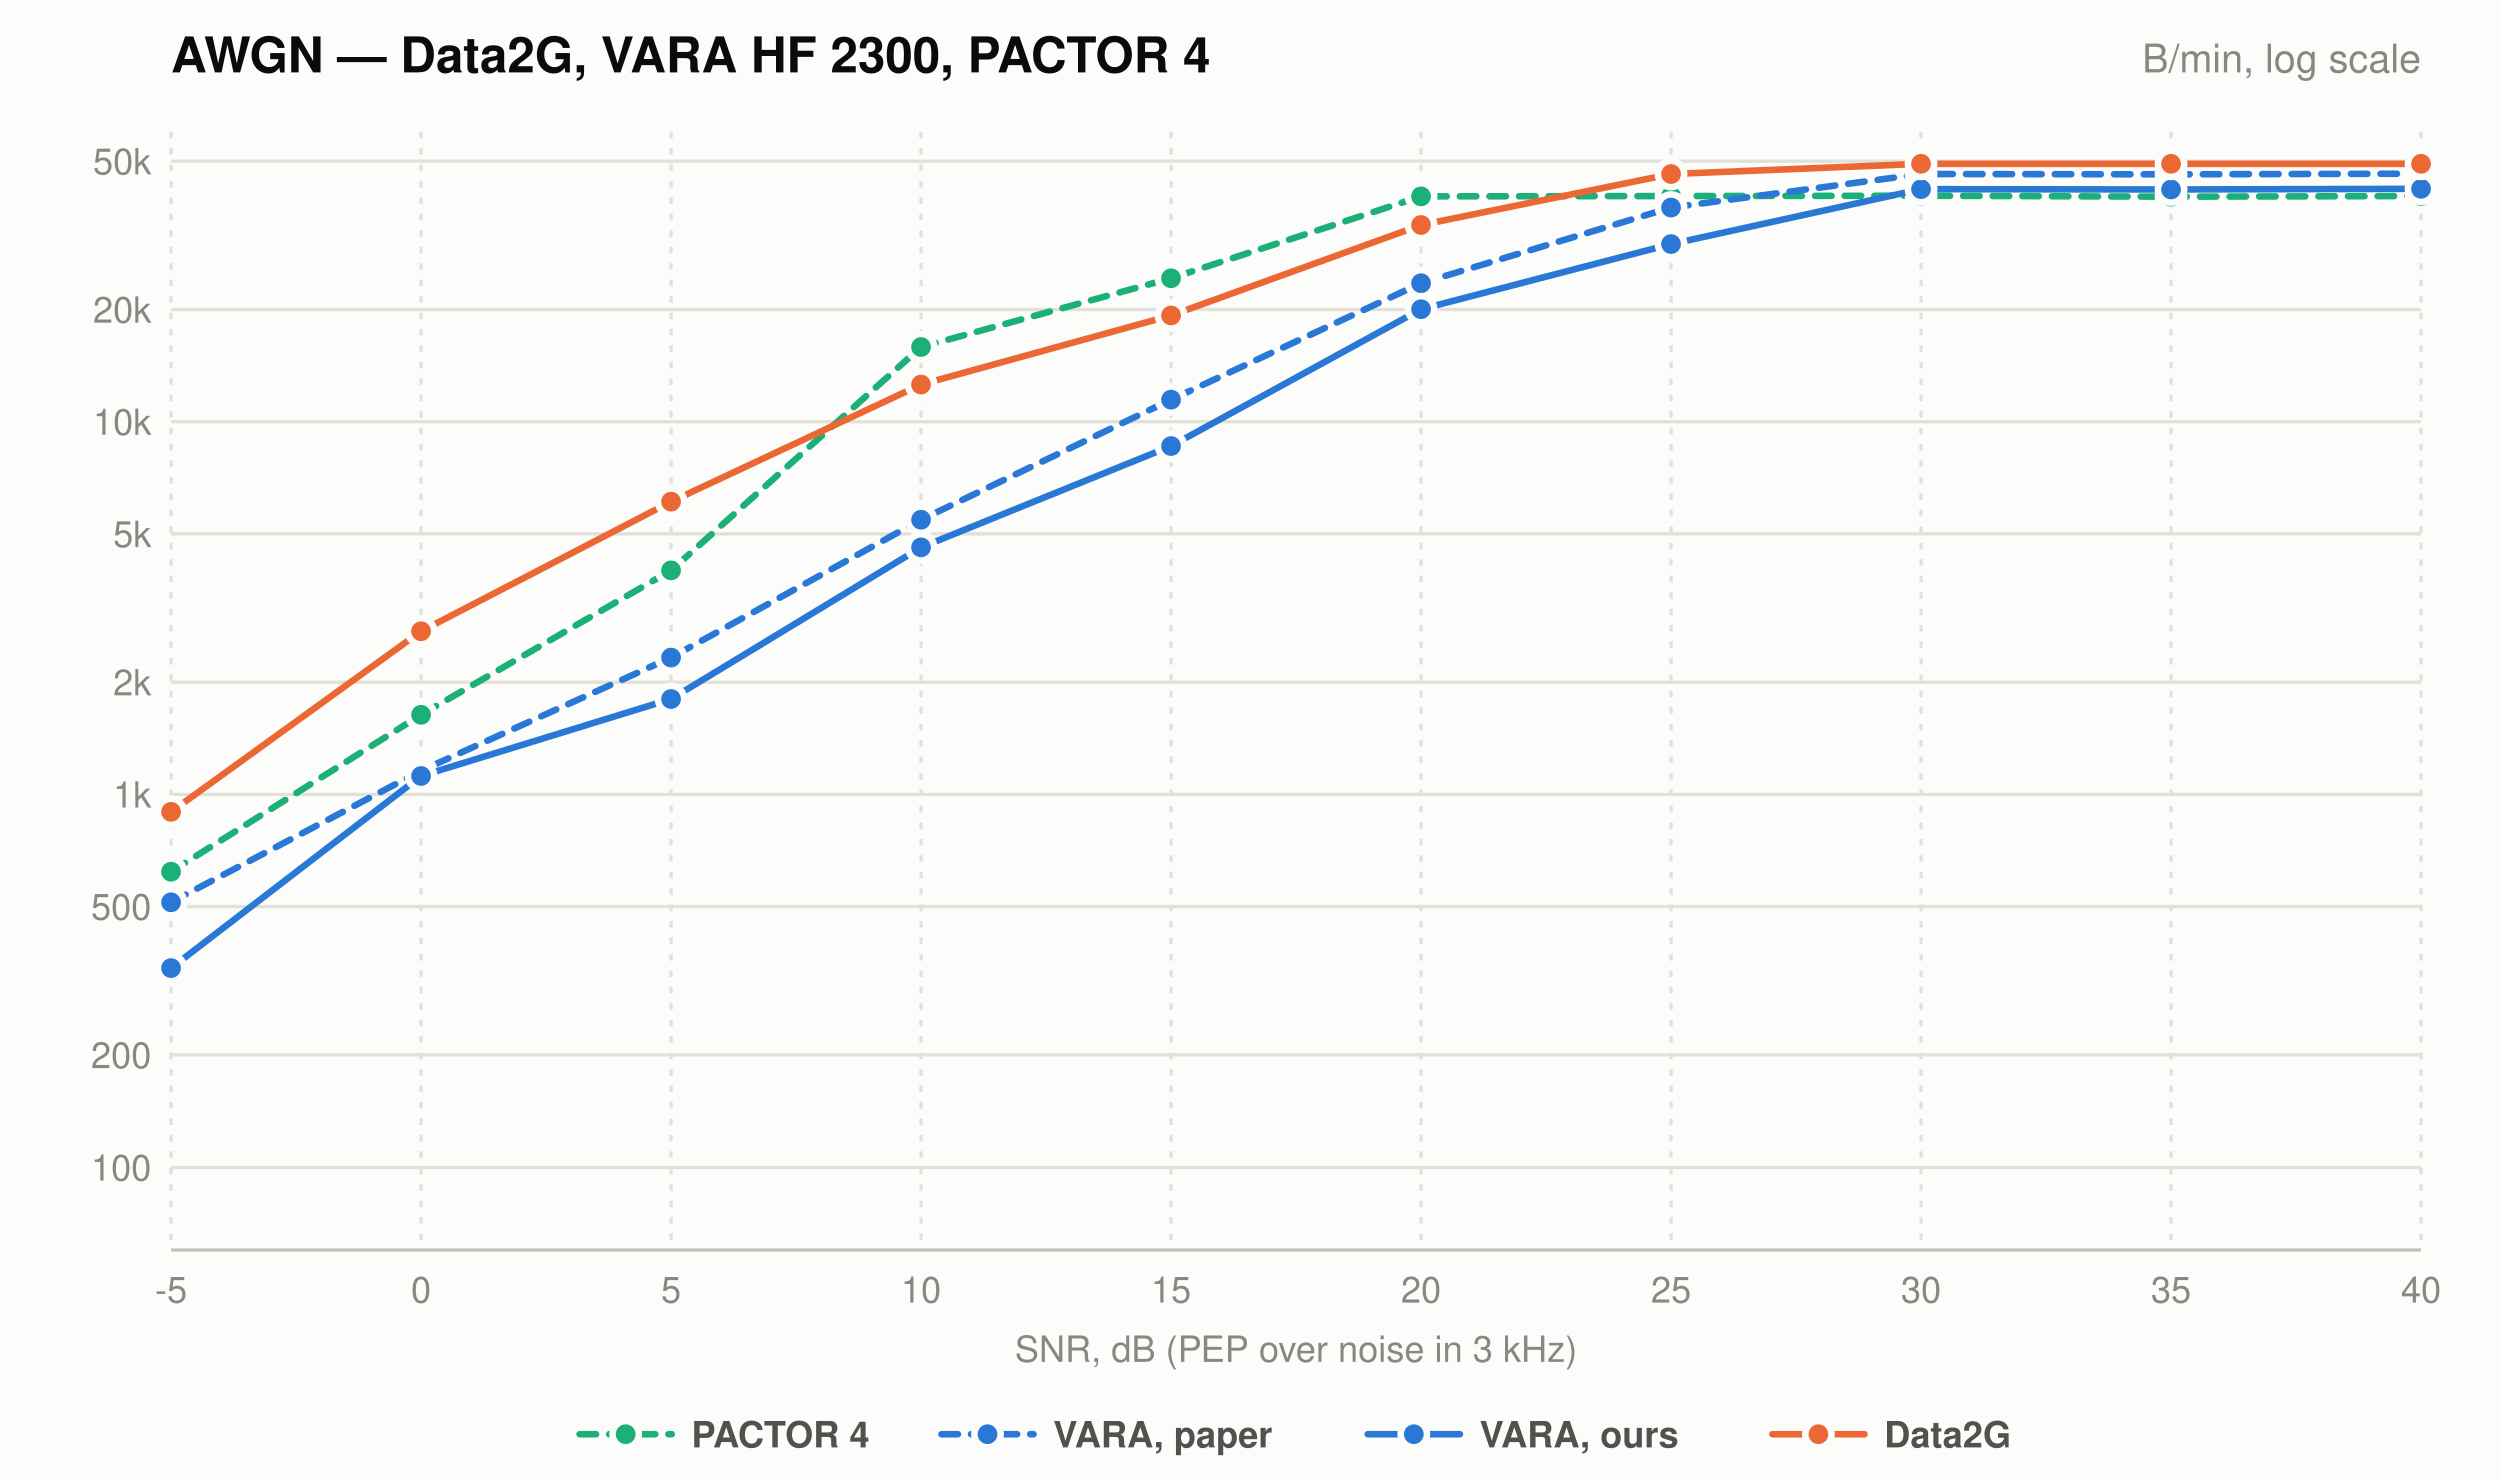
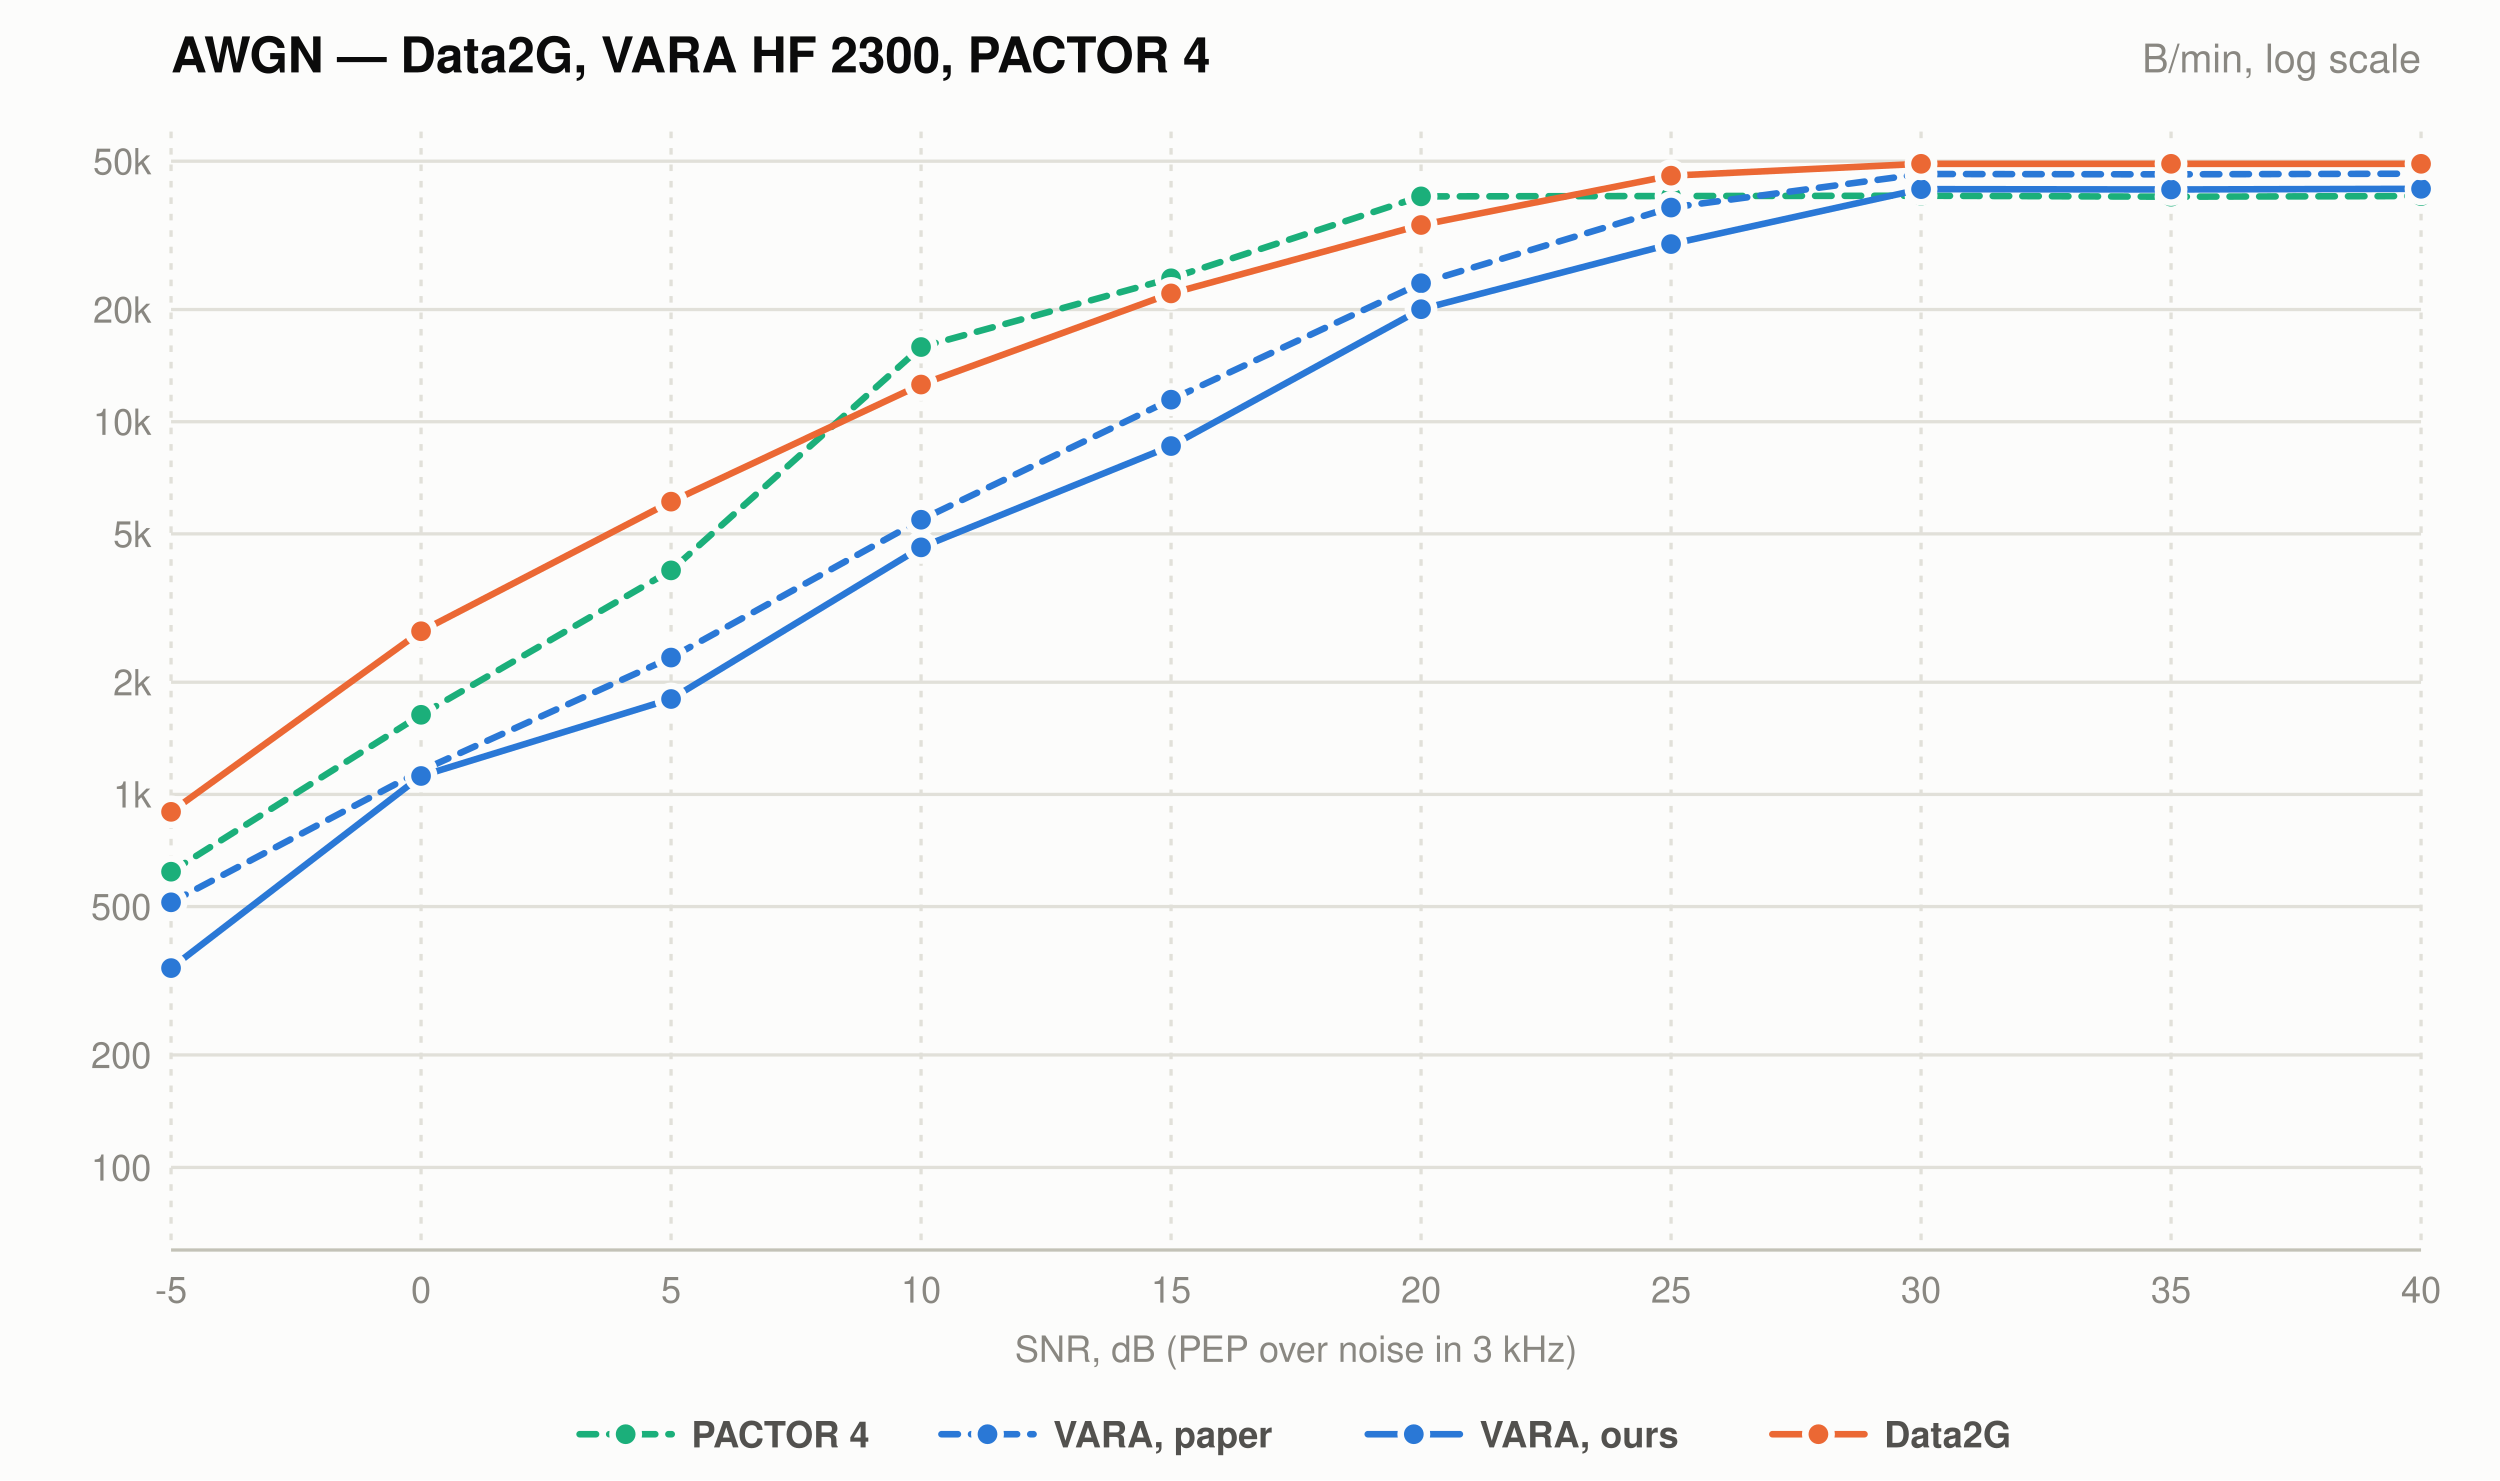
<svg xmlns="http://www.w3.org/2000/svg" viewBox="0 0 760 450" width="760" height="450" font-family="-apple-system, BlinkMacSystemFont, 'Segoe UI', Helvetica, Arial, sans-serif">
  <rect width="760" height="450" fill="#fcfcfb" />
  <text x="52" y="22" font-size="15" font-weight="600" fill="#0b0b0b">AWGN — Data2G, VARA HF 2300, PACTOR 4</text>
  <text x="736" y="22" font-size="12" fill="#898781" text-anchor="end">B/min, log scale</text>
  <line x1="52" x2="736" y1="354.9" y2="354.9" stroke="#e1e0d9" />
  <text x="46" y="358.9" font-size="11" fill="#898781" text-anchor="end">100</text>
  <line x1="52" x2="736" y1="320.7" y2="320.7" stroke="#e1e0d9" />
  <text x="46" y="324.7" font-size="11" fill="#898781" text-anchor="end">200</text>
  <line x1="52" x2="736" y1="275.6" y2="275.6" stroke="#e1e0d9" />
  <text x="46" y="279.6" font-size="11" fill="#898781" text-anchor="end">500</text>
  <line x1="52" x2="736" y1="241.5" y2="241.5" stroke="#e1e0d9" />
  <text x="46" y="245.5" font-size="11" fill="#898781" text-anchor="end">1k</text>
  <line x1="52" x2="736" y1="207.4" y2="207.4" stroke="#e1e0d9" />
  <text x="46" y="211.4" font-size="11" fill="#898781" text-anchor="end">2k</text>
  <line x1="52" x2="736" y1="162.3" y2="162.3" stroke="#e1e0d9" />
  <text x="46" y="166.3" font-size="11" fill="#898781" text-anchor="end">5k</text>
  <line x1="52" x2="736" y1="128.2" y2="128.2" stroke="#e1e0d9" />
  <text x="46" y="132.2" font-size="11" fill="#898781" text-anchor="end">10k</text>
  <line x1="52" x2="736" y1="94.1" y2="94.1" stroke="#e1e0d9" />
  <text x="46" y="98.1" font-size="11" fill="#898781" text-anchor="end">20k</text>
  <line x1="52" x2="736" y1="49.0" y2="49.0" stroke="#e1e0d9" />
  <text x="46" y="53.0" font-size="11" fill="#898781" text-anchor="end">50k</text>
  <line x1="52.0" x2="52.0" y1="40" y2="380" stroke="#e1e0d9" stroke-dasharray="2 3" />
  <text x="52.0" y="396" font-size="11" fill="#898781" text-anchor="middle">-5</text>
  <line x1="128.0" x2="128.0" y1="40" y2="380" stroke="#e1e0d9" stroke-dasharray="2 3" />
  <text x="128.0" y="396" font-size="11" fill="#898781" text-anchor="middle">0</text>
  <line x1="204.0" x2="204.0" y1="40" y2="380" stroke="#e1e0d9" stroke-dasharray="2 3" />
  <text x="204.0" y="396" font-size="11" fill="#898781" text-anchor="middle">5</text>
  <line x1="280.0" x2="280.0" y1="40" y2="380" stroke="#e1e0d9" stroke-dasharray="2 3" />
  <text x="280.0" y="396" font-size="11" fill="#898781" text-anchor="middle">10</text>
  <line x1="356.0" x2="356.0" y1="40" y2="380" stroke="#e1e0d9" stroke-dasharray="2 3" />
  <text x="356.0" y="396" font-size="11" fill="#898781" text-anchor="middle">15</text>
  <line x1="432.0" x2="432.0" y1="40" y2="380" stroke="#e1e0d9" stroke-dasharray="2 3" />
  <text x="432.0" y="396" font-size="11" fill="#898781" text-anchor="middle">20</text>
  <line x1="508.0" x2="508.0" y1="40" y2="380" stroke="#e1e0d9" stroke-dasharray="2 3" />
  <text x="508.0" y="396" font-size="11" fill="#898781" text-anchor="middle">25</text>
  <line x1="584.0" x2="584.0" y1="40" y2="380" stroke="#e1e0d9" stroke-dasharray="2 3" />
  <text x="584.0" y="396" font-size="11" fill="#898781" text-anchor="middle">30</text>
  <line x1="660.0" x2="660.0" y1="40" y2="380" stroke="#e1e0d9" stroke-dasharray="2 3" />
  <text x="660.0" y="396" font-size="11" fill="#898781" text-anchor="middle">35</text>
  <line x1="736.0" x2="736.0" y1="40" y2="380" stroke="#e1e0d9" stroke-dasharray="2 3" />
  <text x="736.0" y="396" font-size="11" fill="#898781" text-anchor="middle">40</text>
  <line x1="52" x2="736" y1="380" y2="380" stroke="#c3c2b7" />
  <text x="394.0" y="414" font-size="11" fill="#898781" text-anchor="middle">SNR, dB (PEP over noise in 3 kHz)</text>
  <path d="M52.0,265.0L128.0,217.3L204.0,173.4L280.0,105.5L356.0,84.6L432.0,59.7L508.0,59.6L584.0,59.5L660.0,59.8L736.0,59.6" fill="none" stroke="#1baf7a" stroke-width="2" stroke-linejoin="round" stroke-linecap="round" stroke-dasharray="5 4" />
  <circle cx="52.0" cy="265.0" r="4" fill="#1baf7a" stroke="#fcfcfb" stroke-width="2" />
  <circle cx="128.0" cy="217.3" r="4" fill="#1baf7a" stroke="#fcfcfb" stroke-width="2" />
  <circle cx="204.0" cy="173.4" r="4" fill="#1baf7a" stroke="#fcfcfb" stroke-width="2" />
  <circle cx="280.0" cy="105.5" r="4" fill="#1baf7a" stroke="#fcfcfb" stroke-width="2" />
  <circle cx="356.0" cy="84.6" r="4" fill="#1baf7a" stroke="#fcfcfb" stroke-width="2" />
  <circle cx="432.0" cy="59.7" r="4" fill="#1baf7a" stroke="#fcfcfb" stroke-width="2" />
  <circle cx="508.0" cy="59.6" r="4" fill="#1baf7a" stroke="#fcfcfb" stroke-width="2" />
  <circle cx="584.0" cy="59.5" r="4" fill="#1baf7a" stroke="#fcfcfb" stroke-width="2" />
  <circle cx="660.0" cy="59.8" r="4" fill="#1baf7a" stroke="#fcfcfb" stroke-width="2" />
  <circle cx="736.0" cy="59.6" r="4" fill="#1baf7a" stroke="#fcfcfb" stroke-width="2" />
  <path d="M52.0,274.3L128.0,234.3L204.0,199.9L280.0,158.0L356.0,121.5L432.0,86.1L508.0,63.1L584.0,52.9L660.0,53.0L736.0,52.8" fill="none" stroke="#2a78d6" stroke-width="2" stroke-linejoin="round" stroke-linecap="round" stroke-dasharray="5 4" />
  <circle cx="52.0" cy="274.3" r="4" fill="#2a78d6" stroke="#fcfcfb" stroke-width="2" />
  <circle cx="128.0" cy="234.3" r="4" fill="#2a78d6" stroke="#fcfcfb" stroke-width="2" />
  <circle cx="204.0" cy="199.9" r="4" fill="#2a78d6" stroke="#fcfcfb" stroke-width="2" />
  <circle cx="280.0" cy="158.0" r="4" fill="#2a78d6" stroke="#fcfcfb" stroke-width="2" />
  <circle cx="356.0" cy="121.5" r="4" fill="#2a78d6" stroke="#fcfcfb" stroke-width="2" />
  <circle cx="432.0" cy="86.1" r="4" fill="#2a78d6" stroke="#fcfcfb" stroke-width="2" />
  <circle cx="508.0" cy="63.1" r="4" fill="#2a78d6" stroke="#fcfcfb" stroke-width="2" />
  <circle cx="584.0" cy="52.9" r="4" fill="#2a78d6" stroke="#fcfcfb" stroke-width="2" />
  <circle cx="660.0" cy="53.0" r="4" fill="#2a78d6" stroke="#fcfcfb" stroke-width="2" />
  <circle cx="736.0" cy="52.8" r="4" fill="#2a78d6" stroke="#fcfcfb" stroke-width="2" />
  <path d="M52.0,294.3L128.0,235.9L204.0,212.5L280.0,166.4L356.0,135.6L432.0,94.0L508.0,74.2L584.0,57.5L660.0,57.6L736.0,57.4" fill="none" stroke="#2a78d6" stroke-width="2" stroke-linejoin="round" stroke-linecap="round" />
  <circle cx="52.0" cy="294.3" r="4" fill="#2a78d6" stroke="#fcfcfb" stroke-width="2" />
  <circle cx="128.0" cy="235.9" r="4" fill="#2a78d6" stroke="#fcfcfb" stroke-width="2" />
  <circle cx="204.0" cy="212.5" r="4" fill="#2a78d6" stroke="#fcfcfb" stroke-width="2" />
  <circle cx="280.0" cy="166.4" r="4" fill="#2a78d6" stroke="#fcfcfb" stroke-width="2" />
  <circle cx="356.0" cy="135.6" r="4" fill="#2a78d6" stroke="#fcfcfb" stroke-width="2" />
  <circle cx="432.0" cy="94.0" r="4" fill="#2a78d6" stroke="#fcfcfb" stroke-width="2" />
  <circle cx="508.0" cy="74.2" r="4" fill="#2a78d6" stroke="#fcfcfb" stroke-width="2" />
  <circle cx="584.0" cy="57.5" r="4" fill="#2a78d6" stroke="#fcfcfb" stroke-width="2" />
  <circle cx="660.0" cy="57.6" r="4" fill="#2a78d6" stroke="#fcfcfb" stroke-width="2" />
  <circle cx="736.0" cy="57.4" r="4" fill="#2a78d6" stroke="#fcfcfb" stroke-width="2" />
-   <path d="M52.0,246.8L128.0,191.9L204.0,152.5L280.0,116.9L356.0,95.9L432.0,68.4L508.0,52.9L584.0,49.8L660.0,49.8L736.0,49.8" fill="none" stroke="#eb6834" stroke-width="2" stroke-linejoin="round" stroke-linecap="round" />
+   <path d="M52.0,246.8L128.0,191.9L204.0,152.5L280.0,116.9L356.0,89.2L432.0,68.4L508.0,53.4L584.0,49.8L660.0,49.8L736.0,49.8" fill="none" stroke="#eb6834" stroke-width="2" stroke-linejoin="round" stroke-linecap="round" />
  <circle cx="52.0" cy="246.8" r="4" fill="#eb6834" stroke="#fcfcfb" stroke-width="2" />
  <circle cx="128.0" cy="191.9" r="4" fill="#eb6834" stroke="#fcfcfb" stroke-width="2" />
  <circle cx="204.0" cy="152.5" r="4" fill="#eb6834" stroke="#fcfcfb" stroke-width="2" />
  <circle cx="280.0" cy="116.9" r="4" fill="#eb6834" stroke="#fcfcfb" stroke-width="2" />
-   <circle cx="356.0" cy="95.9" r="4" fill="#eb6834" stroke="#fcfcfb" stroke-width="2" />
+   <circle cx="356.0" cy="89.2" r="4" fill="#eb6834" stroke="#fcfcfb" stroke-width="2" />
  <circle cx="432.0" cy="68.4" r="4" fill="#eb6834" stroke="#fcfcfb" stroke-width="2" />
-   <circle cx="508.0" cy="52.9" r="4" fill="#eb6834" stroke="#fcfcfb" stroke-width="2" />
+   <circle cx="508.0" cy="53.4" r="4" fill="#eb6834" stroke="#fcfcfb" stroke-width="2" />
  <circle cx="584.0" cy="49.8" r="4" fill="#eb6834" stroke="#fcfcfb" stroke-width="2" />
  <circle cx="660.0" cy="49.8" r="4" fill="#eb6834" stroke="#fcfcfb" stroke-width="2" />
  <circle cx="736.0" cy="49.8" r="4" fill="#eb6834" stroke="#fcfcfb" stroke-width="2" />
  <line x1="176.2" x2="204.2" y1="436" y2="436" stroke="#1baf7a" stroke-width="2" stroke-linecap="round" stroke-dasharray="5 4" />
  <circle cx="190.2" cy="436" r="4" fill="#1baf7a" stroke="#fcfcfb" stroke-width="2" />
  <text x="210.2" y="440" font-size="11" font-weight="600" fill="#52514e">PACTOR 4</text>
  <line x1="286.2" x2="314.2" y1="436" y2="436" stroke="#2a78d6" stroke-width="2" stroke-linecap="round" stroke-dasharray="5 4" />
  <circle cx="300.2" cy="436" r="4" fill="#2a78d6" stroke="#fcfcfb" stroke-width="2" />
  <text x="320.2" y="440" font-size="11" font-weight="600" fill="#52514e">VARA, paper</text>
  <line x1="415.8" x2="443.8" y1="436" y2="436" stroke="#2a78d6" stroke-width="2" stroke-linecap="round" />
  <circle cx="429.8" cy="436" r="4" fill="#2a78d6" stroke="#fcfcfb" stroke-width="2" />
  <text x="449.8" y="440" font-size="11" font-weight="600" fill="#52514e">VARA, ours</text>
  <line x1="538.8" x2="566.8" y1="436" y2="436" stroke="#eb6834" stroke-width="2" stroke-linecap="round" />
  <circle cx="552.8" cy="436" r="4" fill="#eb6834" stroke="#fcfcfb" stroke-width="2" />
  <text x="572.8" y="440" font-size="11" font-weight="600" fill="#52514e">Data2G</text>
</svg>
